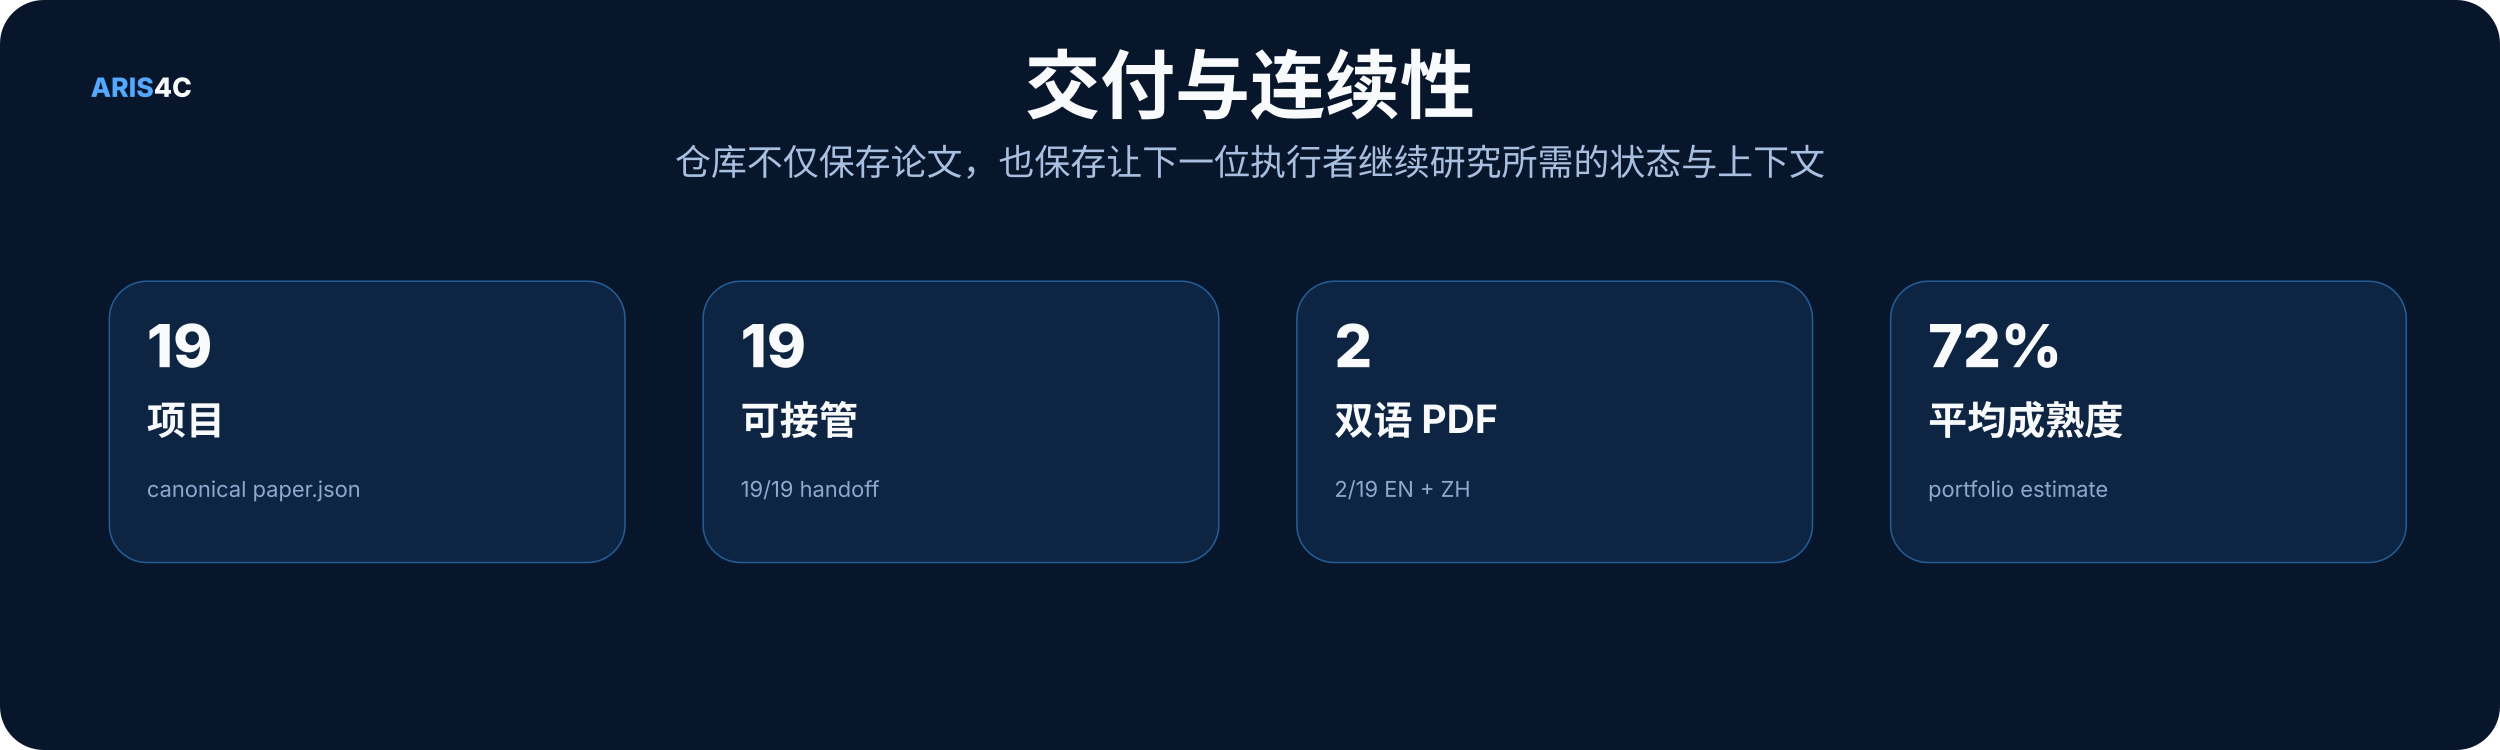
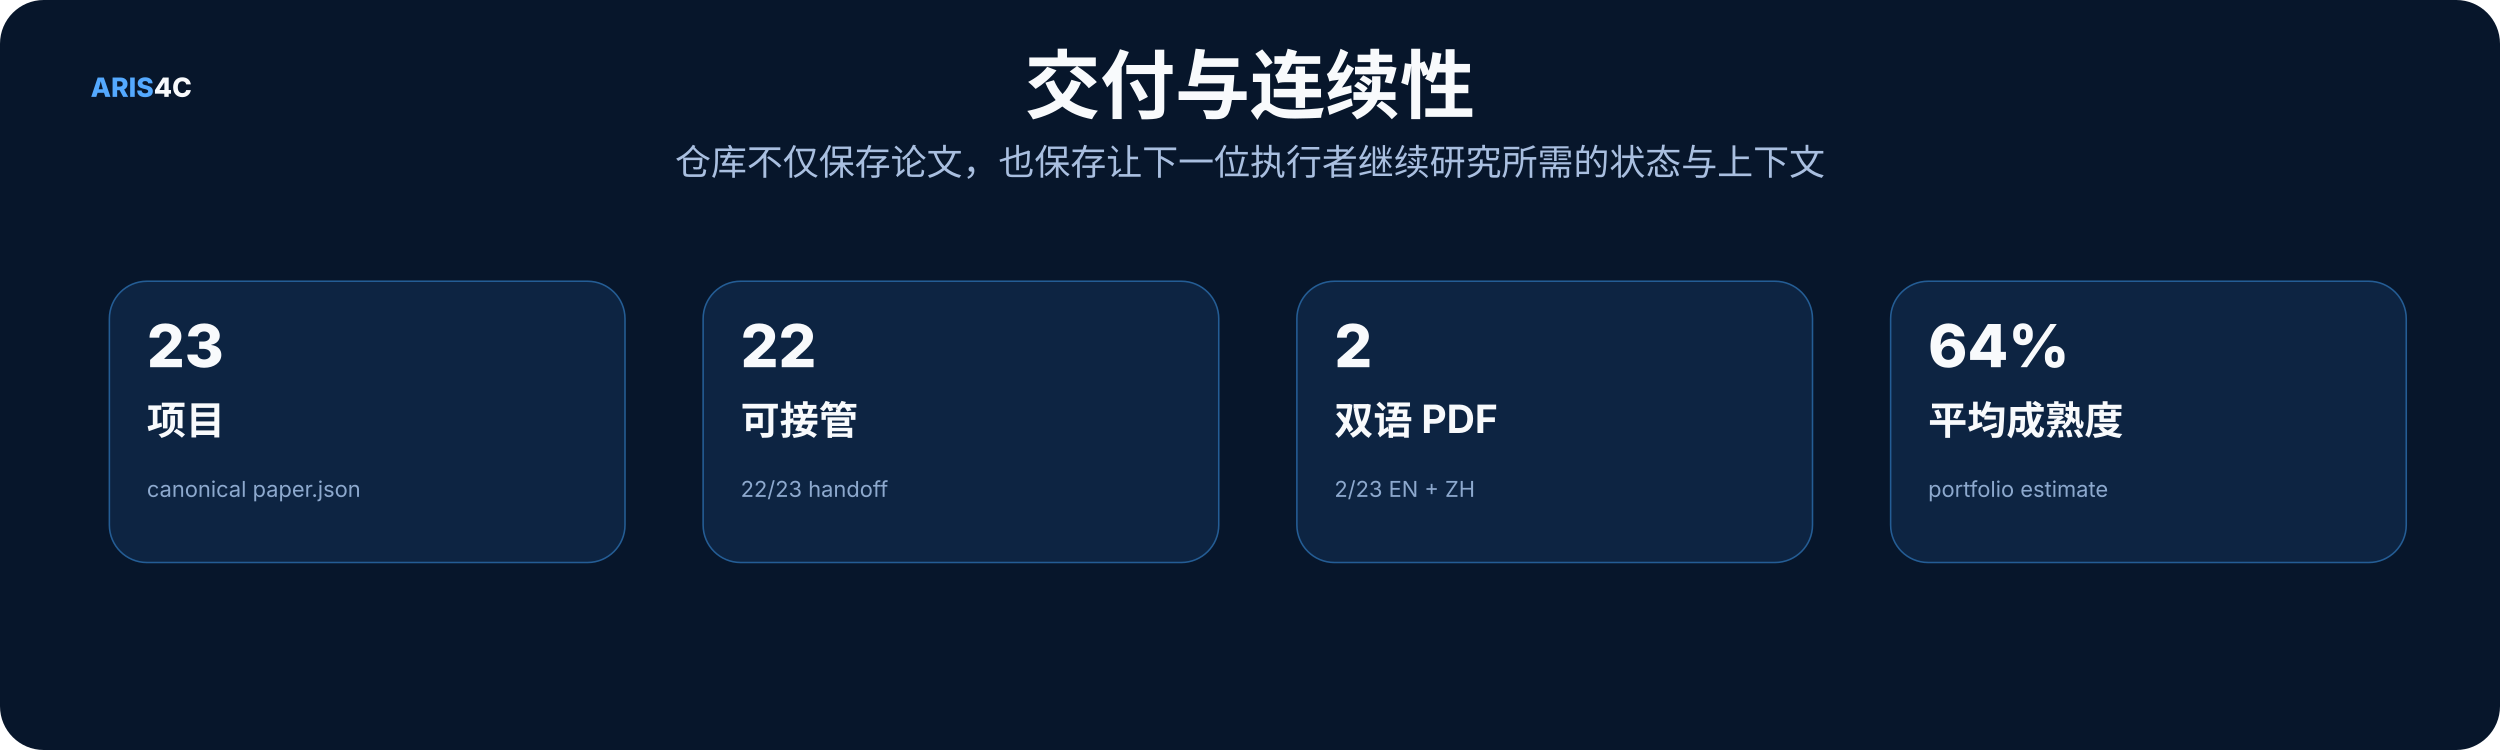
<svg xmlns="http://www.w3.org/2000/svg" width="1600" height="480" viewBox="0 0 1600 480" role="img">
  <rect width="1600" height="480" rx="28" fill="#07162b" />
  <style>text{font-family:Inter,"Noto Sans SC","Microsoft YaHei","PingFang SC",system-ui,sans-serif}.t{font-size:48px;font-weight:800;fill:#f8fafc}.s{font-size:23px;fill:#a9bfe0}.h{font-size:25px;font-weight:750;fill:#f8fafc}.b{font-size:17px;fill:#c8d7ec}.m{font-size:14px;fill:#8da9ce}.k{font-size:16px;font-weight:700;fill:#66e7a4}.n{font-size:17px;font-weight:800;fill:#54a9ff}.metric{font-size:38px;font-weight:800;fill:#f8fafc}</style>
  <text x="58" y="62" class="n">ARIS<tspan fill="#f8fafc">4C</tspan>
  </text>
-   <text x="800.0" y="72" text-anchor="middle" class="t">交付与连续性</text>
-   <text x="800.0" y="112" text-anchor="middle" class="s">仓库不仅保存论文，也保存让下一位执行者继续研究所需的状态与上下文</text>
+   <text x="800" y="72" text-anchor="middle" class="t">交付与连续性</text>
+   <text x="800" y="112" text-anchor="middle" class="s">仓库不仅保存论文，也保存让下一位执行者继续研究所需的状态与上下文</text>
  <rect x="70" y="180" width="330" height="180" rx="24" fill="#0d2442" stroke="#245d95" />
-   <text x="94" y="235" class="metric">19</text>
+   <text x="94" y="235" class="metric">23</text>
  <text x="94" y="278" class="h">项目</text>
  <text x="94" y="318" class="m">canonical paper.json</text>
  <rect x="450" y="180" width="330" height="180" rx="24" fill="#0d2442" stroke="#245d95" />
-   <text x="474" y="235" class="metric">19</text>
+   <text x="474" y="235" class="metric">22</text>
  <text x="474" y="278" class="h">可接管</text>
-   <text x="474" y="318" class="m">19/19 handoff</text>
+   <text x="474" y="318" class="m">22/23 handoff</text>
  <rect x="830" y="180" width="330" height="180" rx="24" fill="#0d2442" stroke="#245d95" />
  <text x="854" y="235" class="metric">2</text>
  <text x="854" y="278" class="h">双语 PDF</text>
-   <text x="854" y="318" class="m">2/19 EN + ZH</text>
+   <text x="854" y="318" class="m">2/23 EN + ZH</text>
  <rect x="1210" y="180" width="330" height="180" rx="24" fill="#0d2442" stroke="#245d95" />
-   <text x="1234" y="235" class="metric">72%</text>
+   <text x="1234" y="235" class="metric">64%</text>
  <text x="1234" y="278" class="h">平均成熟度</text>
  <text x="1234" y="318" class="m">portfolio estimate</text>
</svg>
